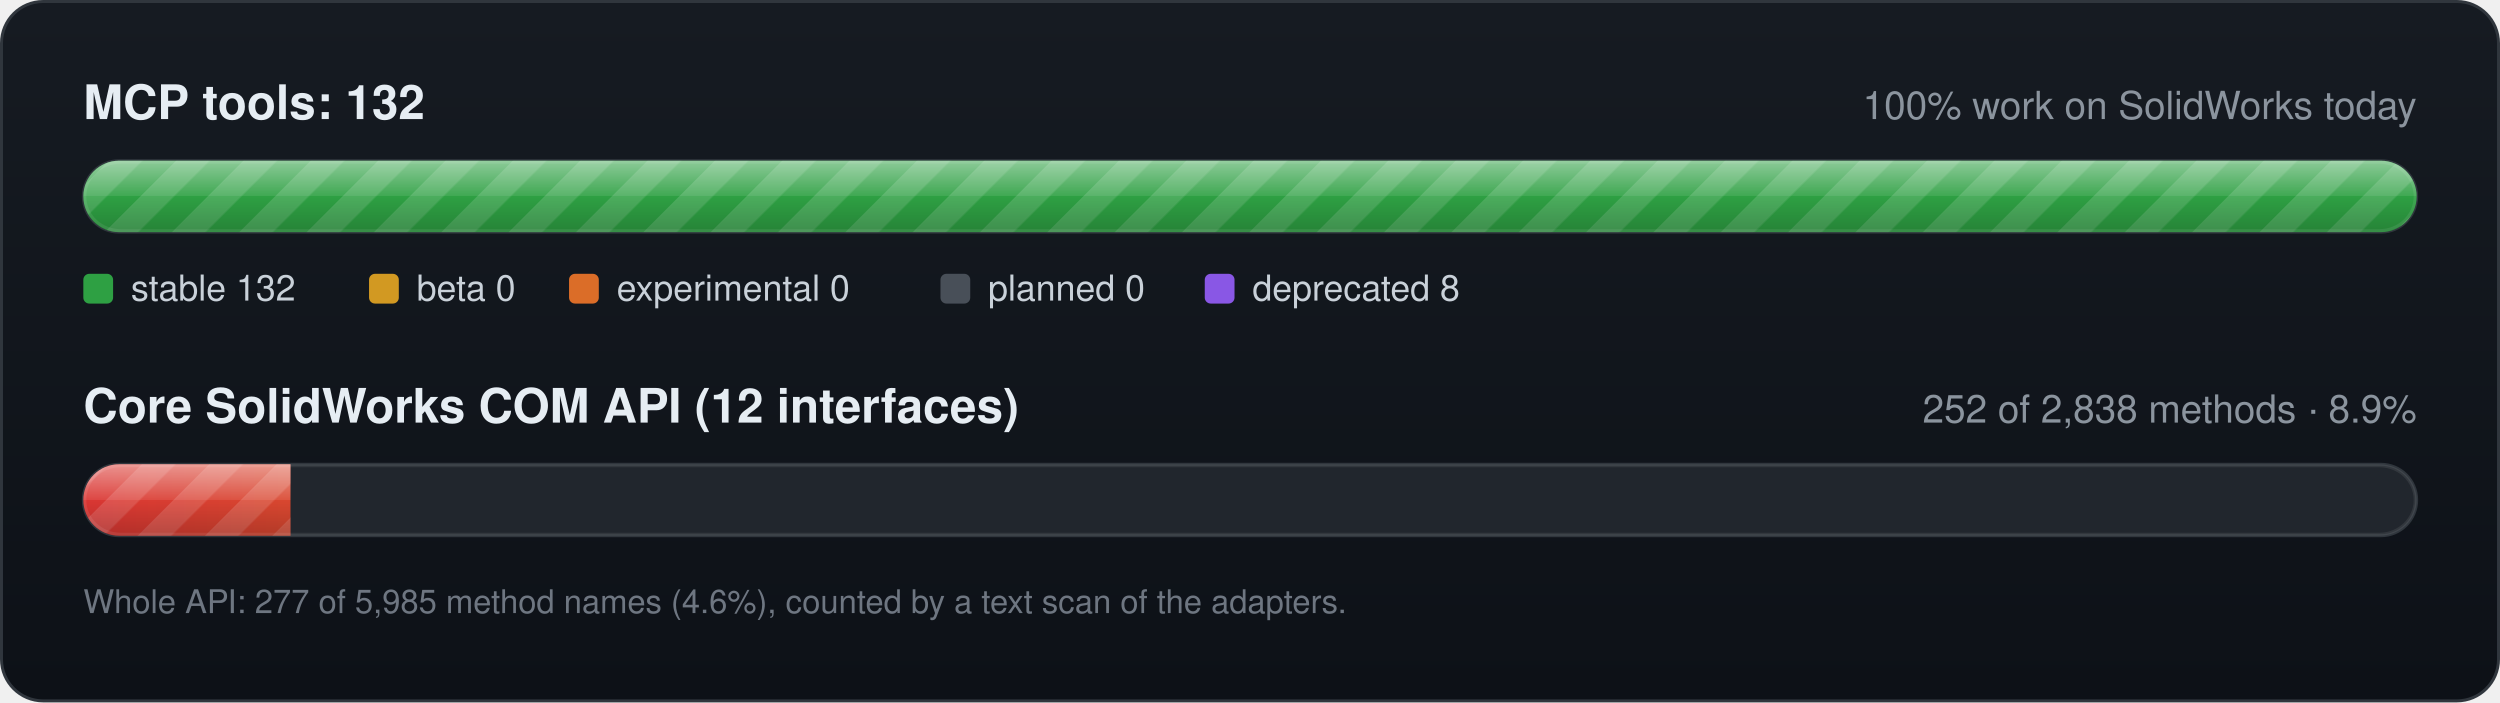
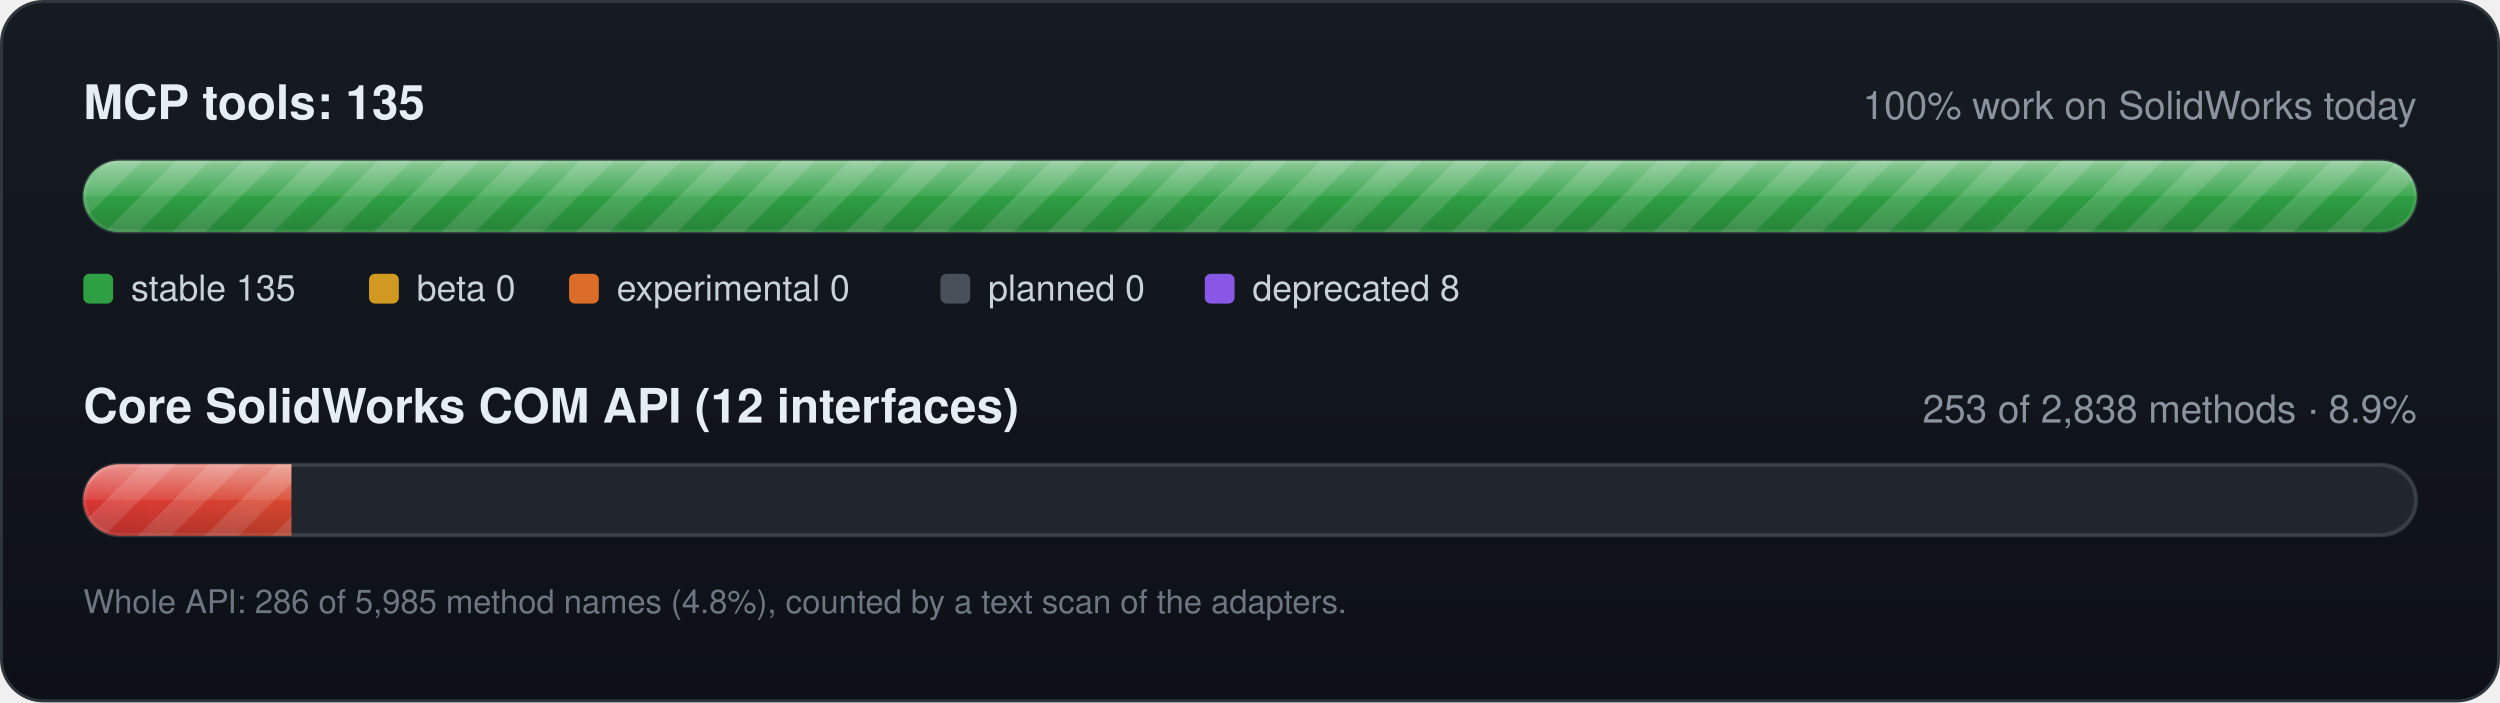
<svg xmlns="http://www.w3.org/2000/svg" width="840" height="236" viewBox="0 0 840 236" role="img" aria-label="Project progress">
  <defs>
    <linearGradient id="panel" x1="0" y1="0" x2="0" y2="1">
      <stop offset="0" stop-color="#161b22" />
      <stop offset="1" stop-color="#0d1117" />
    </linearGradient>
    <linearGradient id="gloss" x1="0" y1="0" x2="0" y2="1">
      <stop offset="0" stop-color="#fff" stop-opacity=".45" />
      <stop offset=".5" stop-color="#fff" stop-opacity=".08" />
      <stop offset=".5" stop-color="#000" stop-opacity="0" />
      <stop offset="1" stop-color="#000" stop-opacity=".18" />
    </linearGradient>
    <linearGradient id="heat" gradientUnits="userSpaceOnUse" x1="28" y1="0" x2="812" y2="0">
      <stop offset="0" stop-color="#da3633" />
      <stop offset=".5" stop-color="#d29922" />
      <stop offset="1" stop-color="#2ea043" />
    </linearGradient>
    <pattern id="stripes" width="16" height="16" patternUnits="userSpaceOnUse" patternTransform="rotate(45)">
      <rect width="8" height="16" fill="#fff" fill-opacity=".14" />
      <animateTransform attributeName="patternTransform" type="translate" additive="sum" from="0 0" to="16 0" dur="1.6s" repeatCount="indefinite" />
    </pattern>
    <clipPath id="track-tools">
      <rect x="28" y="54" width="784" height="24" rx="12.0" />
    </clipPath>
    <clipPath id="track-com">
      <rect x="28" y="156" width="784" height="24" rx="12.0" />
    </clipPath>
  </defs>
  <rect x=".5" y=".5" width="839" height="235" rx="14" fill="url(#panel)" stroke="#30363d" />
-   <text x="28" y="40" font-family="-apple-system,'Segoe UI',Helvetica,Arial,sans-serif" font-size="16" fill="#e6edf3" font-weight="600" text-anchor="start">MCP tools: 132</text>
+   <text x="28" y="40" font-family="-apple-system,'Segoe UI',Helvetica,Arial,sans-serif" font-size="16" fill="#e6edf3" font-weight="600" text-anchor="start">MCP tools: 135</text>
  <text x="812" y="40" font-family="-apple-system,'Segoe UI',Helvetica,Arial,sans-serif" font-size="13" fill="#8b949e" font-weight="400" text-anchor="end">100% work on SolidWorks today</text>
  <rect x="28" y="54" width="784" height="24" rx="12.0" fill="#21262d" stroke="#30363d" />
  <g clip-path="url(#track-tools)">
    <rect x="28.0" y="54" width="784.0" height="24" fill="#2ea043" />
    <rect x="812.0" y="54" width="0.0" height="24" fill="#d29922" />
    <rect x="812.0" y="54" width="0.0" height="24" fill="#db6d28" />
    <rect x="28" y="54" width="784.0" height="24" fill="url(#stripes)" />
    <rect x="28" y="54" width="784.0" height="24" fill="url(#gloss)" />
  </g>
  <rect x="28.5" y="54.5" width="783" height="23" rx="12.0" fill="none" stroke="#fff" stroke-opacity=".08" />
  <rect x="28" y="92" width="10" height="10" rx="2" fill="#2ea043" />
-   <text x="44" y="101" font-family="-apple-system,'Segoe UI',Helvetica,Arial,sans-serif" font-size="12" fill="#c9d1d9" font-weight="400" text-anchor="start">stable 132</text>
+   <text x="44" y="101" font-family="-apple-system,'Segoe UI',Helvetica,Arial,sans-serif" font-size="12" fill="#c9d1d9" font-weight="400" text-anchor="start">stable 135</text>
  <rect x="124" y="92" width="10" height="10" rx="2" fill="#d29922" />
  <text x="140" y="101" font-family="-apple-system,'Segoe UI',Helvetica,Arial,sans-serif" font-size="12" fill="#c9d1d9" font-weight="400" text-anchor="start">beta 0</text>
  <rect x="191.2" y="92" width="10" height="10" rx="2" fill="#db6d28" />
  <text x="207.2" y="101" font-family="-apple-system,'Segoe UI',Helvetica,Arial,sans-serif" font-size="12" fill="#c9d1d9" font-weight="400" text-anchor="start">experimental 0</text>
  <rect x="316" y="92" width="10" height="10" rx="2" fill="#484f58" />
  <text x="332" y="101" font-family="-apple-system,'Segoe UI',Helvetica,Arial,sans-serif" font-size="12" fill="#c9d1d9" font-weight="400" text-anchor="start">planned 0</text>
  <rect x="404.8" y="92" width="10" height="10" rx="2" fill="#8957e5" />
  <text x="420.8" y="101" font-family="-apple-system,'Segoe UI',Helvetica,Arial,sans-serif" font-size="12" fill="#c9d1d9" font-weight="400" text-anchor="start">deprecated 8</text>
  <text x="28" y="142" font-family="-apple-system,'Segoe UI',Helvetica,Arial,sans-serif" font-size="16" fill="#e6edf3" font-weight="600" text-anchor="start">Core SolidWorks COM API (12 interfaces)</text>
-   <text x="812" y="142" font-family="-apple-system,'Segoe UI',Helvetica,Arial,sans-serif" font-size="13" fill="#8b949e" font-weight="400" text-anchor="end">252 of 2,838 methods · 8.9%</text>
+   <text x="812" y="142" font-family="-apple-system,'Segoe UI',Helvetica,Arial,sans-serif" font-size="13" fill="#8b949e" font-weight="400" text-anchor="end">253 of 2,838 methods · 8.9%</text>
  <rect x="28" y="156" width="784" height="24" rx="12.0" fill="#21262d" stroke="#30363d" />
  <g clip-path="url(#track-com)">
-     <rect x="28.0" y="156" width="69.6" height="24" fill="url(#heat)" />
-     <rect x="28" y="156" width="69.6" height="24" fill="url(#stripes)" />
-     <rect x="28" y="156" width="69.6" height="24" fill="url(#gloss)" />
+     <rect x="28.0" y="156" width="69.9" height="24" fill="url(#heat)" />
+     <rect x="28" y="156" width="69.9" height="24" fill="url(#stripes)" />
+     <rect x="28" y="156" width="69.9" height="24" fill="url(#gloss)" />
  </g>
  <rect x="28.5" y="156.5" width="783" height="23" rx="12.0" fill="none" stroke="#fff" stroke-opacity=".08" />
-   <text x="28" y="206" font-family="-apple-system,'Segoe UI',Helvetica,Arial,sans-serif" font-size="11" fill="#6e7681" font-weight="400" text-anchor="start">Whole API: 277 of 5,985 method names (4.6%), counted by a text scan of the adapters.</text>
+   <text x="28" y="206" font-family="-apple-system,'Segoe UI',Helvetica,Arial,sans-serif" font-size="11" fill="#6e7681" font-weight="400" text-anchor="start">Whole API: 286 of 5,985 method names (4.8%), counted by a text scan of the adapters.</text>
</svg>
